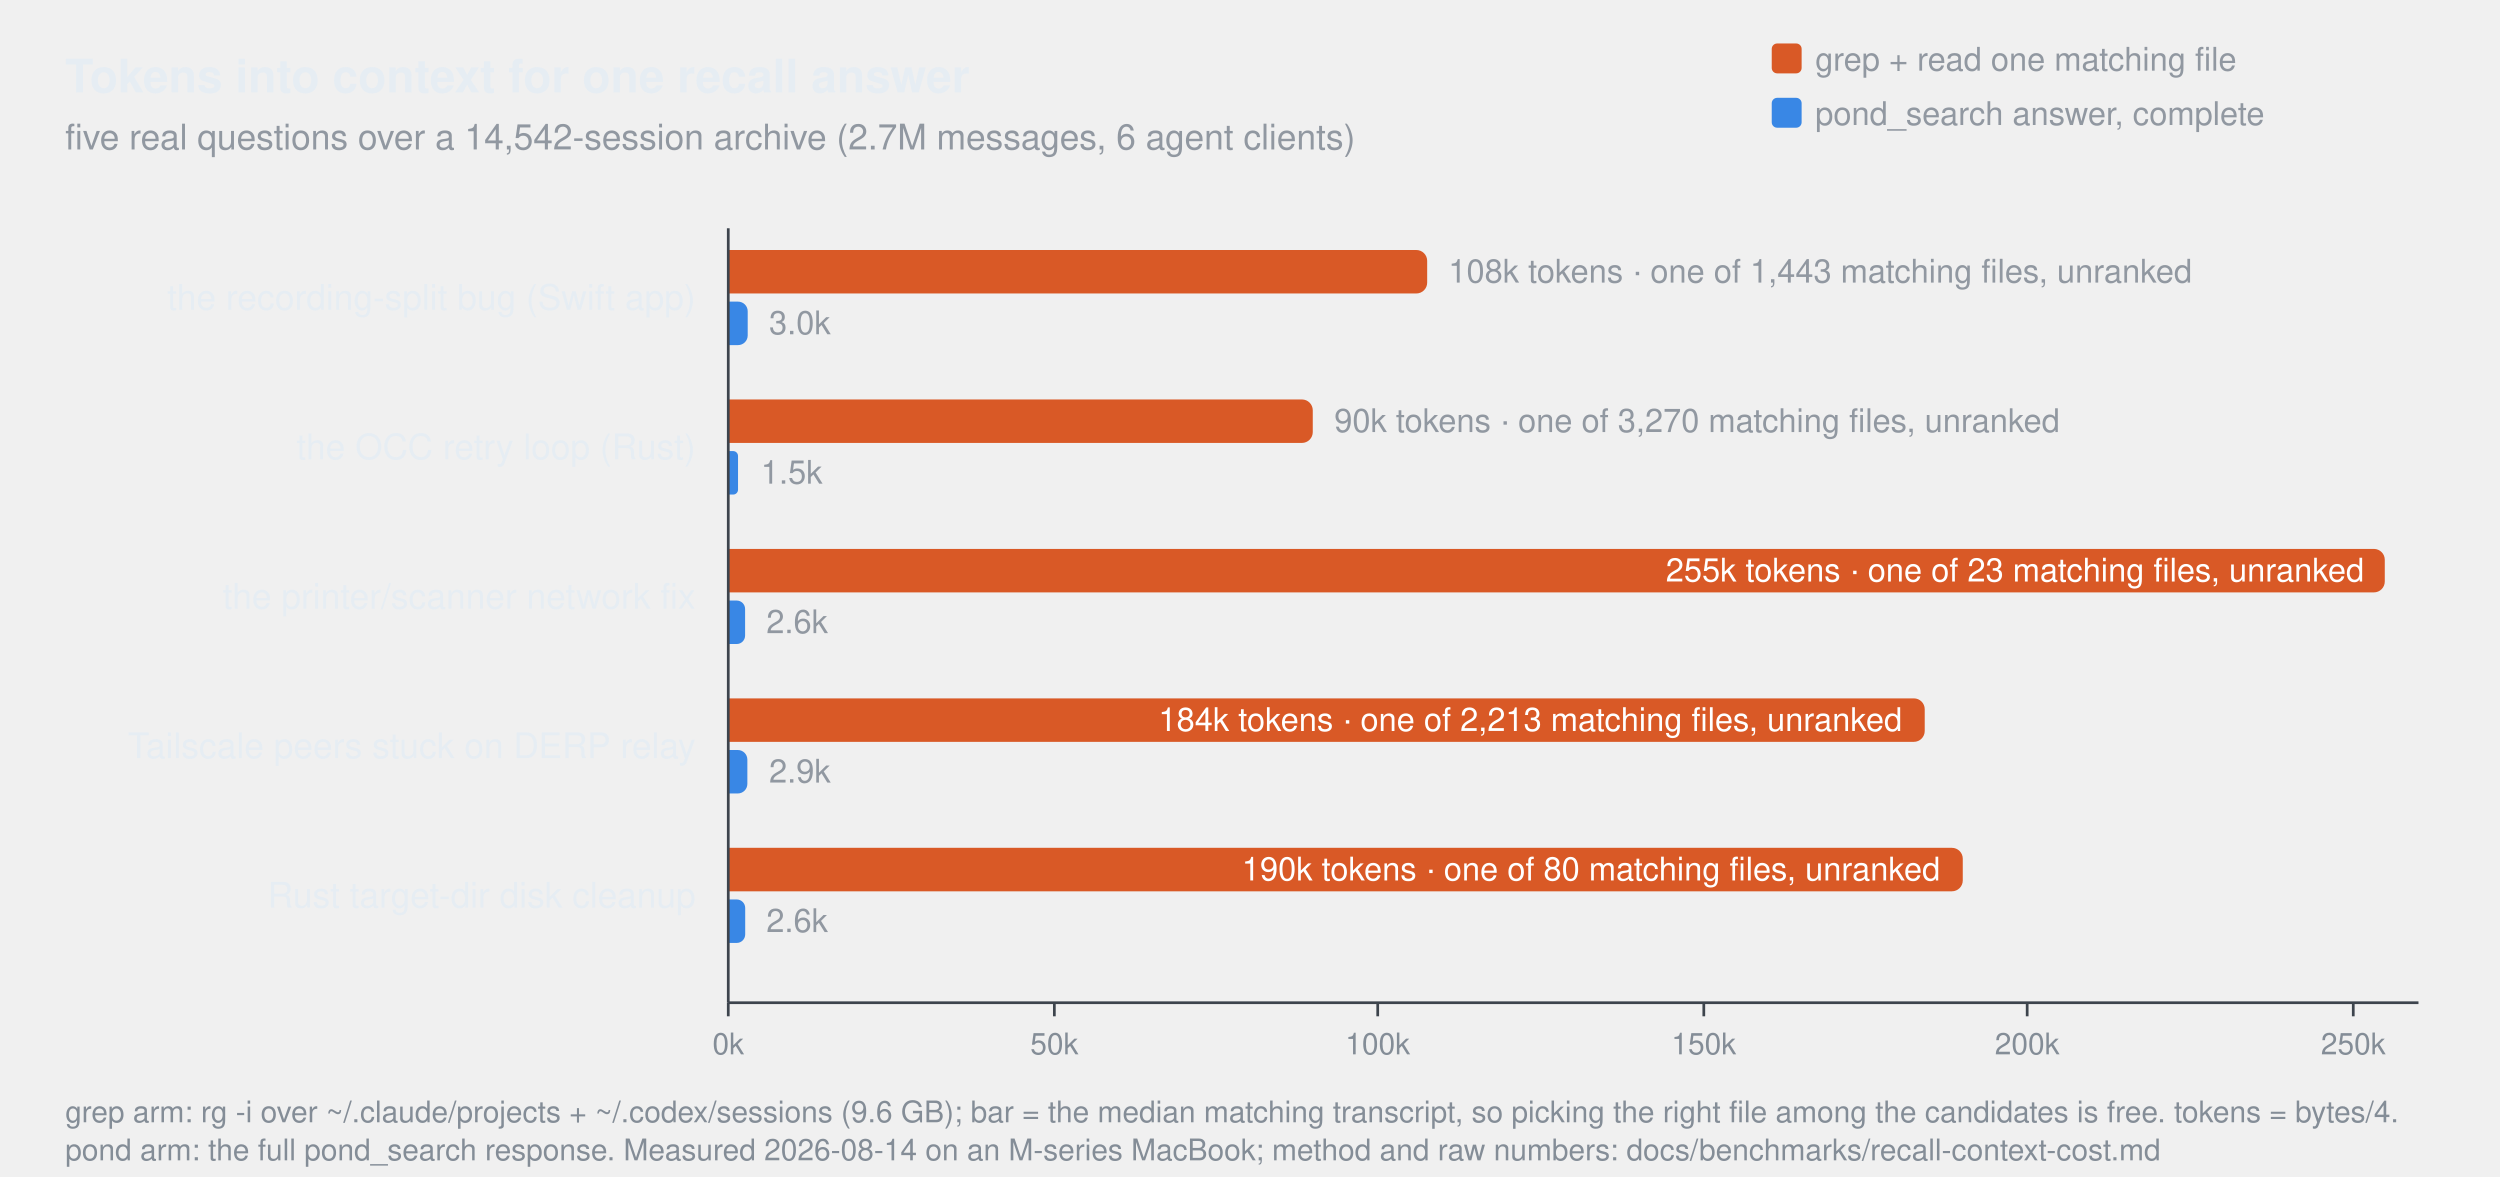
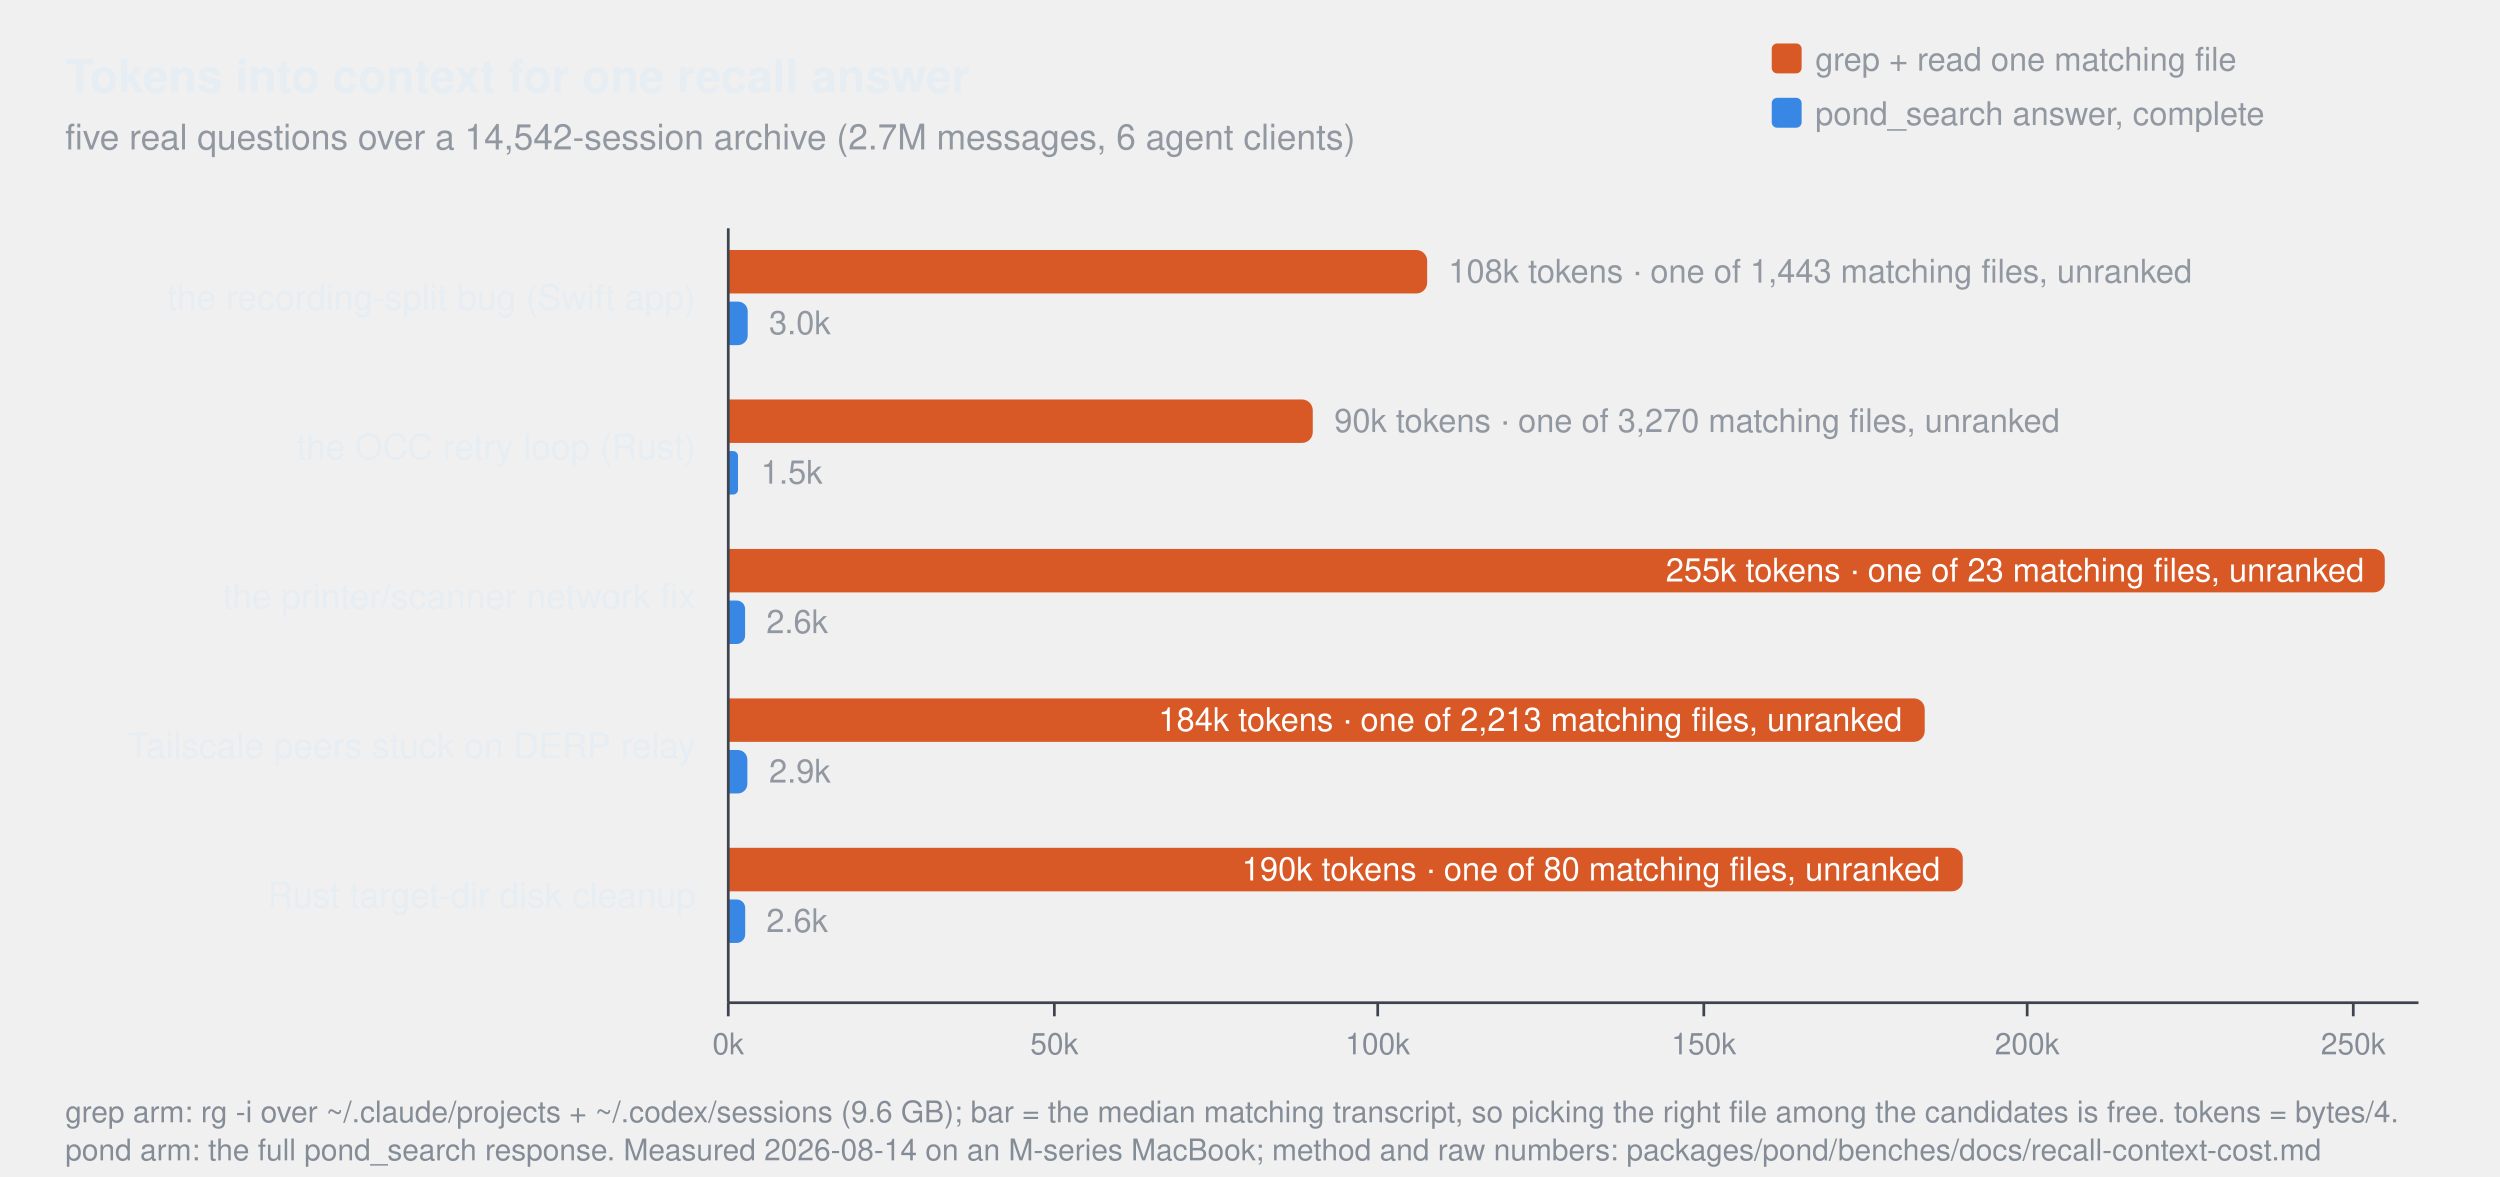
<svg xmlns="http://www.w3.org/2000/svg" width="920" height="433" viewBox="0 0 920 433" font-family="-apple-system,BlinkMacSystemFont,'Segoe UI',Helvetica,Arial,sans-serif">
  <text x="24" y="34" font-size="17" font-weight="600" fill="#e6edf3">Tokens into context for one recall answer</text>
  <text x="24" y="55" font-size="13" fill="#9198a1">five real questions over a 14,542-session archive (2.7M messages, 6 agent clients)</text>
  <rect x="652" y="16" width="11" height="11" rx="2" fill="#d95926" />
  <text x="668" y="26" font-size="12" fill="#9198a1">grep + read one matching file</text>
  <rect x="652" y="36" width="11" height="11" rx="2" fill="#3987e5" />
  <text x="668" y="46" font-size="12" fill="#9198a1">pond_search answer, complete</text>
  <text x="256" y="114" text-anchor="end" font-size="13" fill="#e6edf3">the recording-split bug (Swift app)</text>
  <path d="M268,92 h253.2 a4,4 0 0 1 4,4 v8 a4,4 0 0 1 -4,4 h-253.2 z" fill="#d95926" />
  <text x="533" y="104" font-size="12" fill="#9198a1">108k tokens · one of 1,443 matching files, unranked</text>
  <path d="M268,111 h3.6 a3.556,3.556 0 0 1 3.556,3.556 v8.888 a3.556,3.556 0 0 1 -3.556,3.556 h-3.6 z" fill="#3987e5" />
  <text x="283" y="123" font-size="12" fill="#9198a1">3.0k</text>
  <text x="256" y="169" text-anchor="end" font-size="13" fill="#e6edf3">the OCC retry loop (Rust)</text>
  <path d="M268,147 h211.1 a4,4 0 0 1 4,4 v8 a4,4 0 0 1 -4,4 h-211.1 z" fill="#d95926" />
  <text x="491" y="159" font-size="12" fill="#9198a1">90k tokens · one of 3,270 matching files, unranked</text>
  <path d="M268,166 h1.8 a1.794,1.794 0 0 1 1.794,1.794 v12.412 a1.794,1.794 0 0 1 -1.794,1.794 h-1.8 z" fill="#3987e5" />
  <text x="280" y="178" font-size="12" fill="#9198a1">1.5k</text>
  <text x="256" y="224" text-anchor="end" font-size="13" fill="#e6edf3">the printer/scanner network fix</text>
  <path d="M268,202 h605.6 a4,4 0 0 1 4,4 v8 a4,4 0 0 1 -4,4 h-605.6 z" fill="#d95926" />
  <text x="870" y="214" text-anchor="end" font-size="12" fill="#ffffff">255k tokens · one of 23 matching files, unranked</text>
  <path d="M268,221 h3.1 a3.094,3.094 0 0 1 3.094,3.094 v9.811 a3.094,3.094 0 0 1 -3.094,3.094 h-3.1 z" fill="#3987e5" />
  <text x="282" y="233" font-size="12" fill="#9198a1">2.6k</text>
  <text x="256" y="279" text-anchor="end" font-size="13" fill="#e6edf3">Tailscale peers stuck on DERP relay</text>
  <path d="M268,257 h436.3 a4,4 0 0 1 4,4 v8 a4,4 0 0 1 -4,4 h-436.3 z" fill="#d95926" />
  <text x="700" y="269" text-anchor="end" font-size="12" fill="#ffffff">184k tokens · one of 2,213 matching files, unranked</text>
  <path d="M268,276 h3.5 a3.527,3.527 0 0 1 3.527,3.527 v8.945 a3.527,3.527 0 0 1 -3.527,3.527 h-3.5 z" fill="#3987e5" />
  <text x="283" y="288" font-size="12" fill="#9198a1">2.9k</text>
  <text x="256" y="334" text-anchor="end" font-size="13" fill="#e6edf3">Rust target-dir disk cleanup</text>
  <path d="M268,312 h450.3 a4,4 0 0 1 4,4 v8 a4,4 0 0 1 -4,4 h-450.3 z" fill="#d95926" />
  <text x="714" y="324" text-anchor="end" font-size="12" fill="#ffffff">190k tokens · one of 80 matching files, unranked</text>
  <path d="M268,331 h3.1 a3.133,3.133 0 0 1 3.133,3.133 v9.735 a3.133,3.133 0 0 1 -3.133,3.133 h-3.1 z" fill="#3987e5" />
  <text x="282" y="343" font-size="12" fill="#9198a1">2.6k</text>
  <line x1="268" y1="84" x2="268" y2="369" stroke="#3d444d" />
  <line x1="268" y1="369" x2="890" y2="369" stroke="#3d444d" />
  <line x1="268" y1="369" x2="268" y2="374" stroke="#3d444d" />
  <text x="268" y="388" text-anchor="middle" font-size="11" fill="#848d97">0k</text>
  <line x1="388" y1="369" x2="388" y2="374" stroke="#3d444d" />
  <text x="388" y="388" text-anchor="middle" font-size="11" fill="#848d97">50k</text>
  <line x1="507" y1="369" x2="507" y2="374" stroke="#3d444d" />
  <text x="507" y="388" text-anchor="middle" font-size="11" fill="#848d97">100k</text>
  <line x1="627" y1="369" x2="627" y2="374" stroke="#3d444d" />
  <text x="627" y="388" text-anchor="middle" font-size="11" fill="#848d97">150k</text>
  <line x1="746" y1="369" x2="746" y2="374" stroke="#3d444d" />
  <text x="746" y="388" text-anchor="middle" font-size="11" fill="#848d97">200k</text>
  <line x1="866" y1="369" x2="866" y2="374" stroke="#3d444d" />
  <text x="866" y="388" text-anchor="middle" font-size="11" fill="#848d97">250k</text>
  <text x="24" y="413" font-size="11" fill="#848d97">grep arm: rg -i over ~/.claude/projects + ~/.codex/sessions (9.6 GB); bar = the median matching transcript, so picking the right file among the candidates is free. tokens = bytes/4.</text>
-   <text x="24" y="427" font-size="11" fill="#848d97">pond arm: the full pond_search response. Measured 2026-08-14 on an M-series MacBook; method and raw numbers: docs/benchmarks/recall-context-cost.md</text>
+   <text x="24" y="427" font-size="11" fill="#848d97">pond arm: the full pond_search response. Measured 2026-08-14 on an M-series MacBook; method and raw numbers: packages/pond/benches/docs/recall-context-cost.md</text>
</svg>
